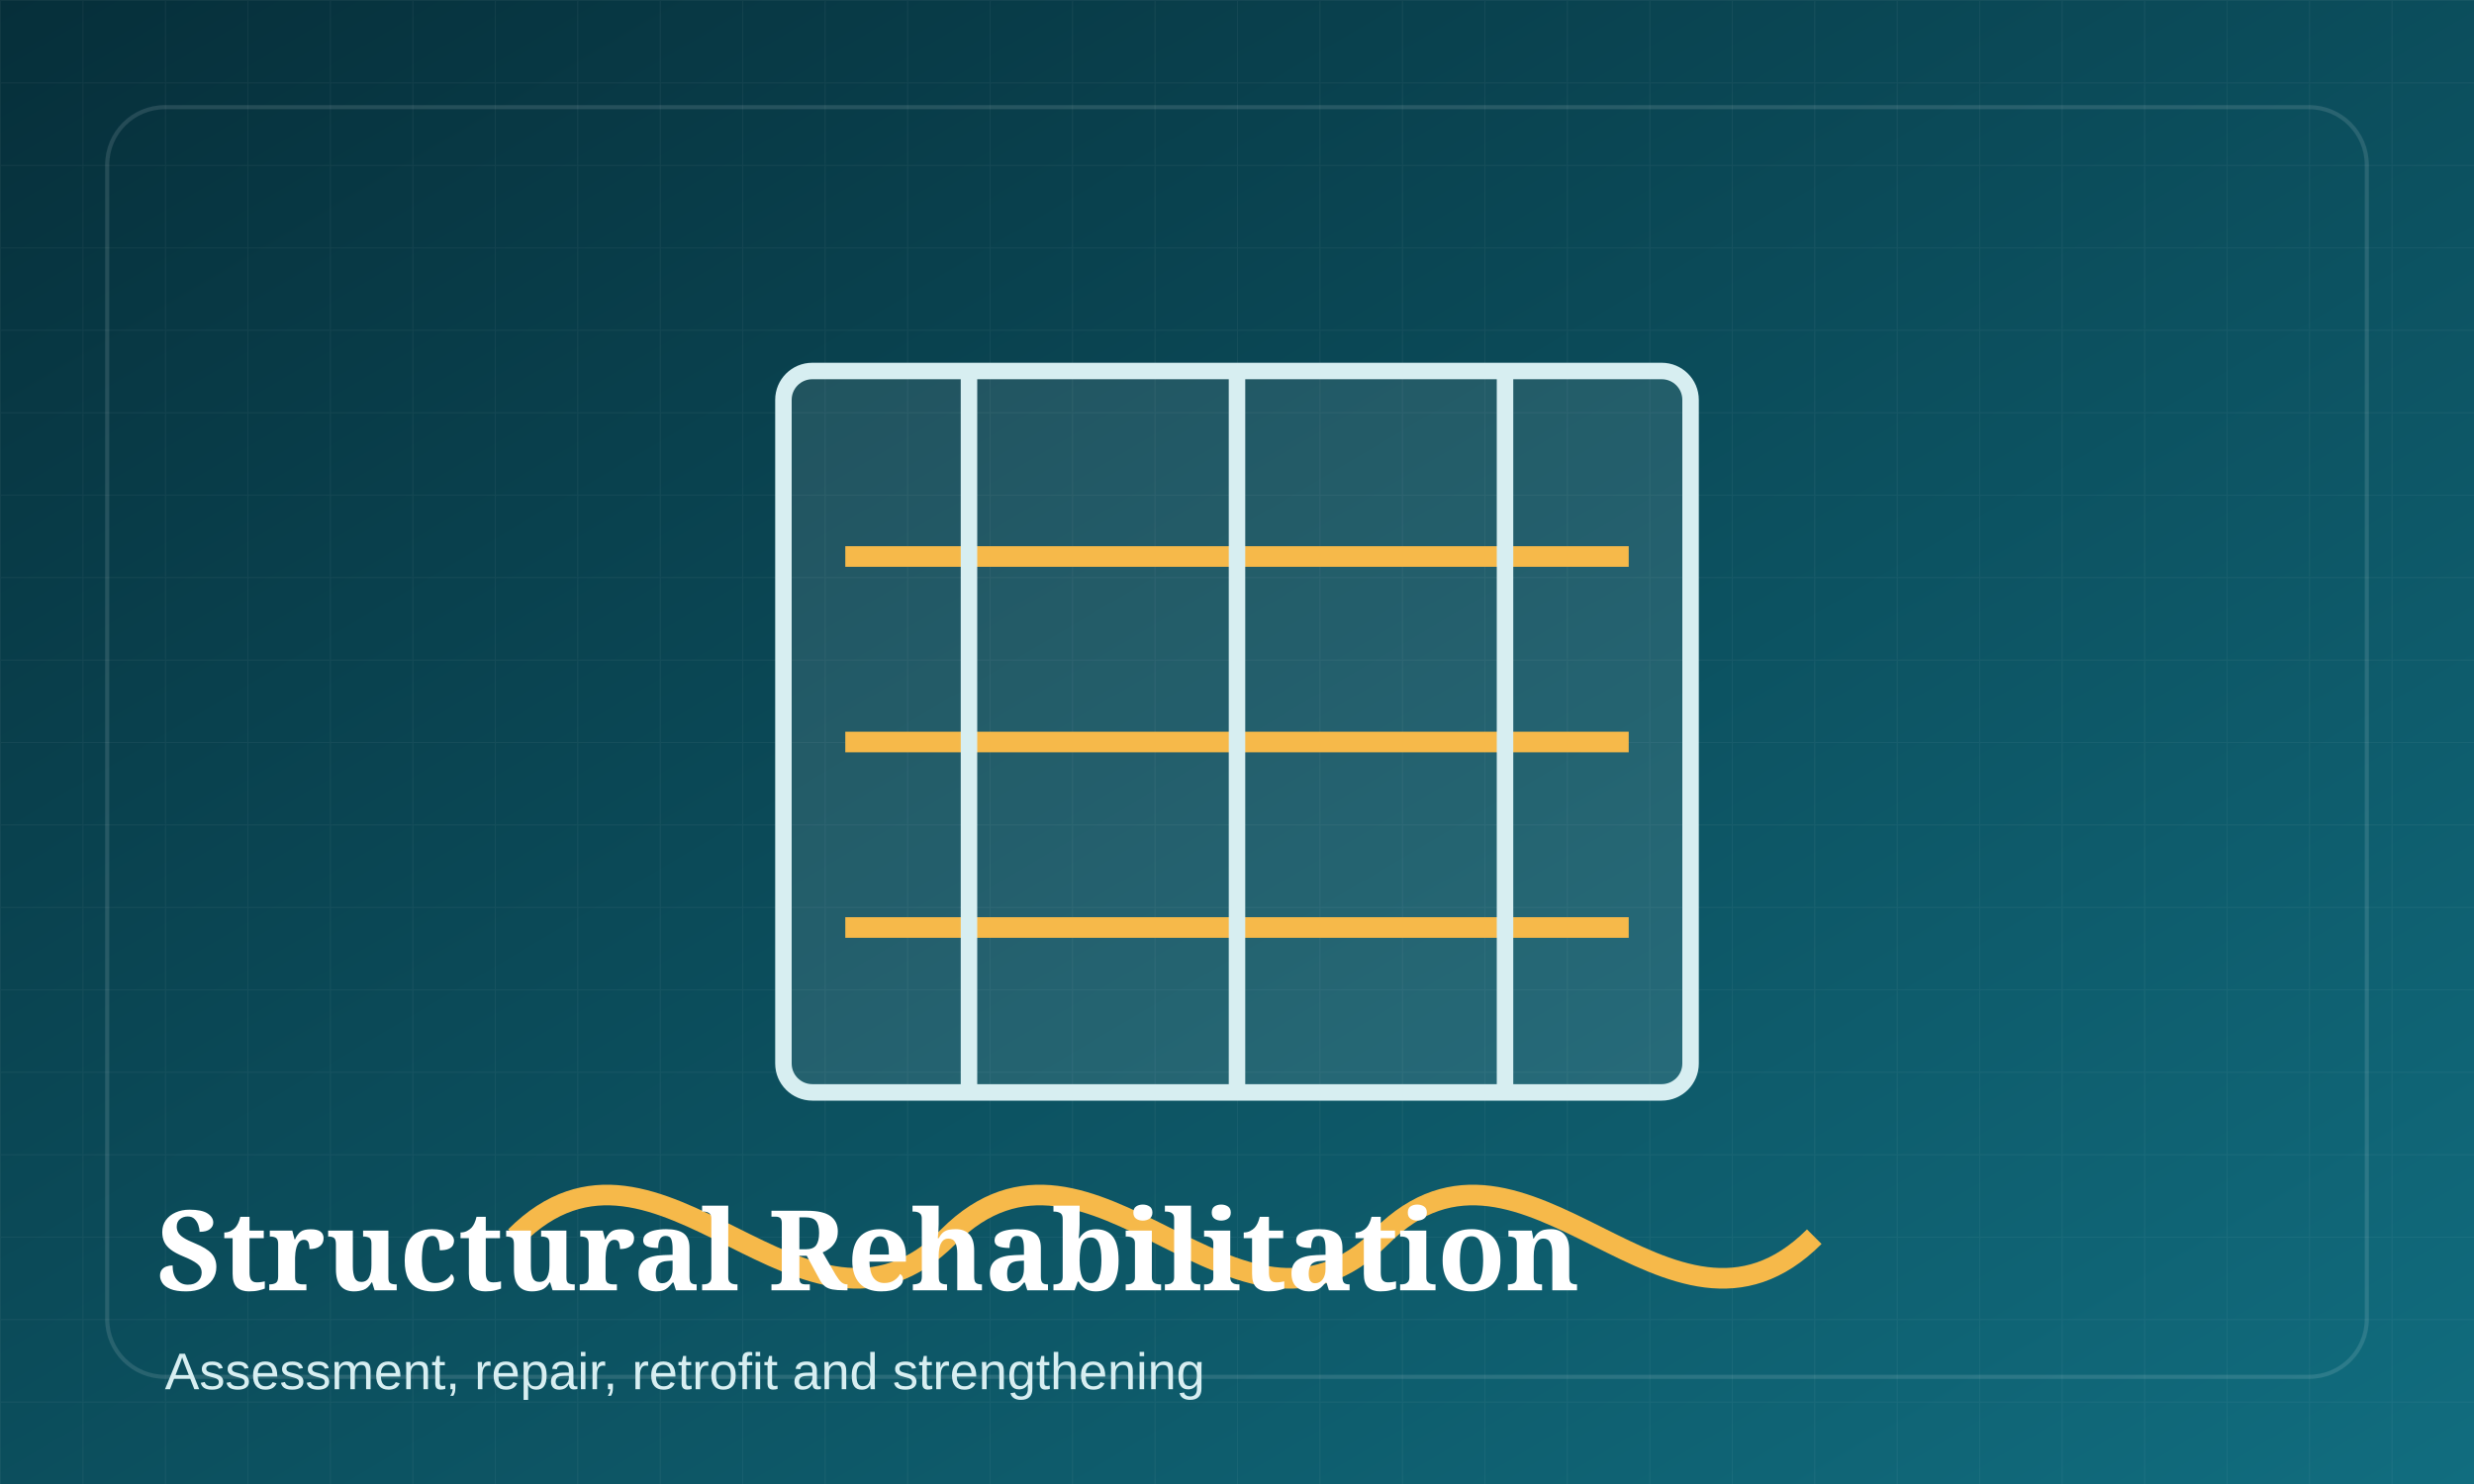
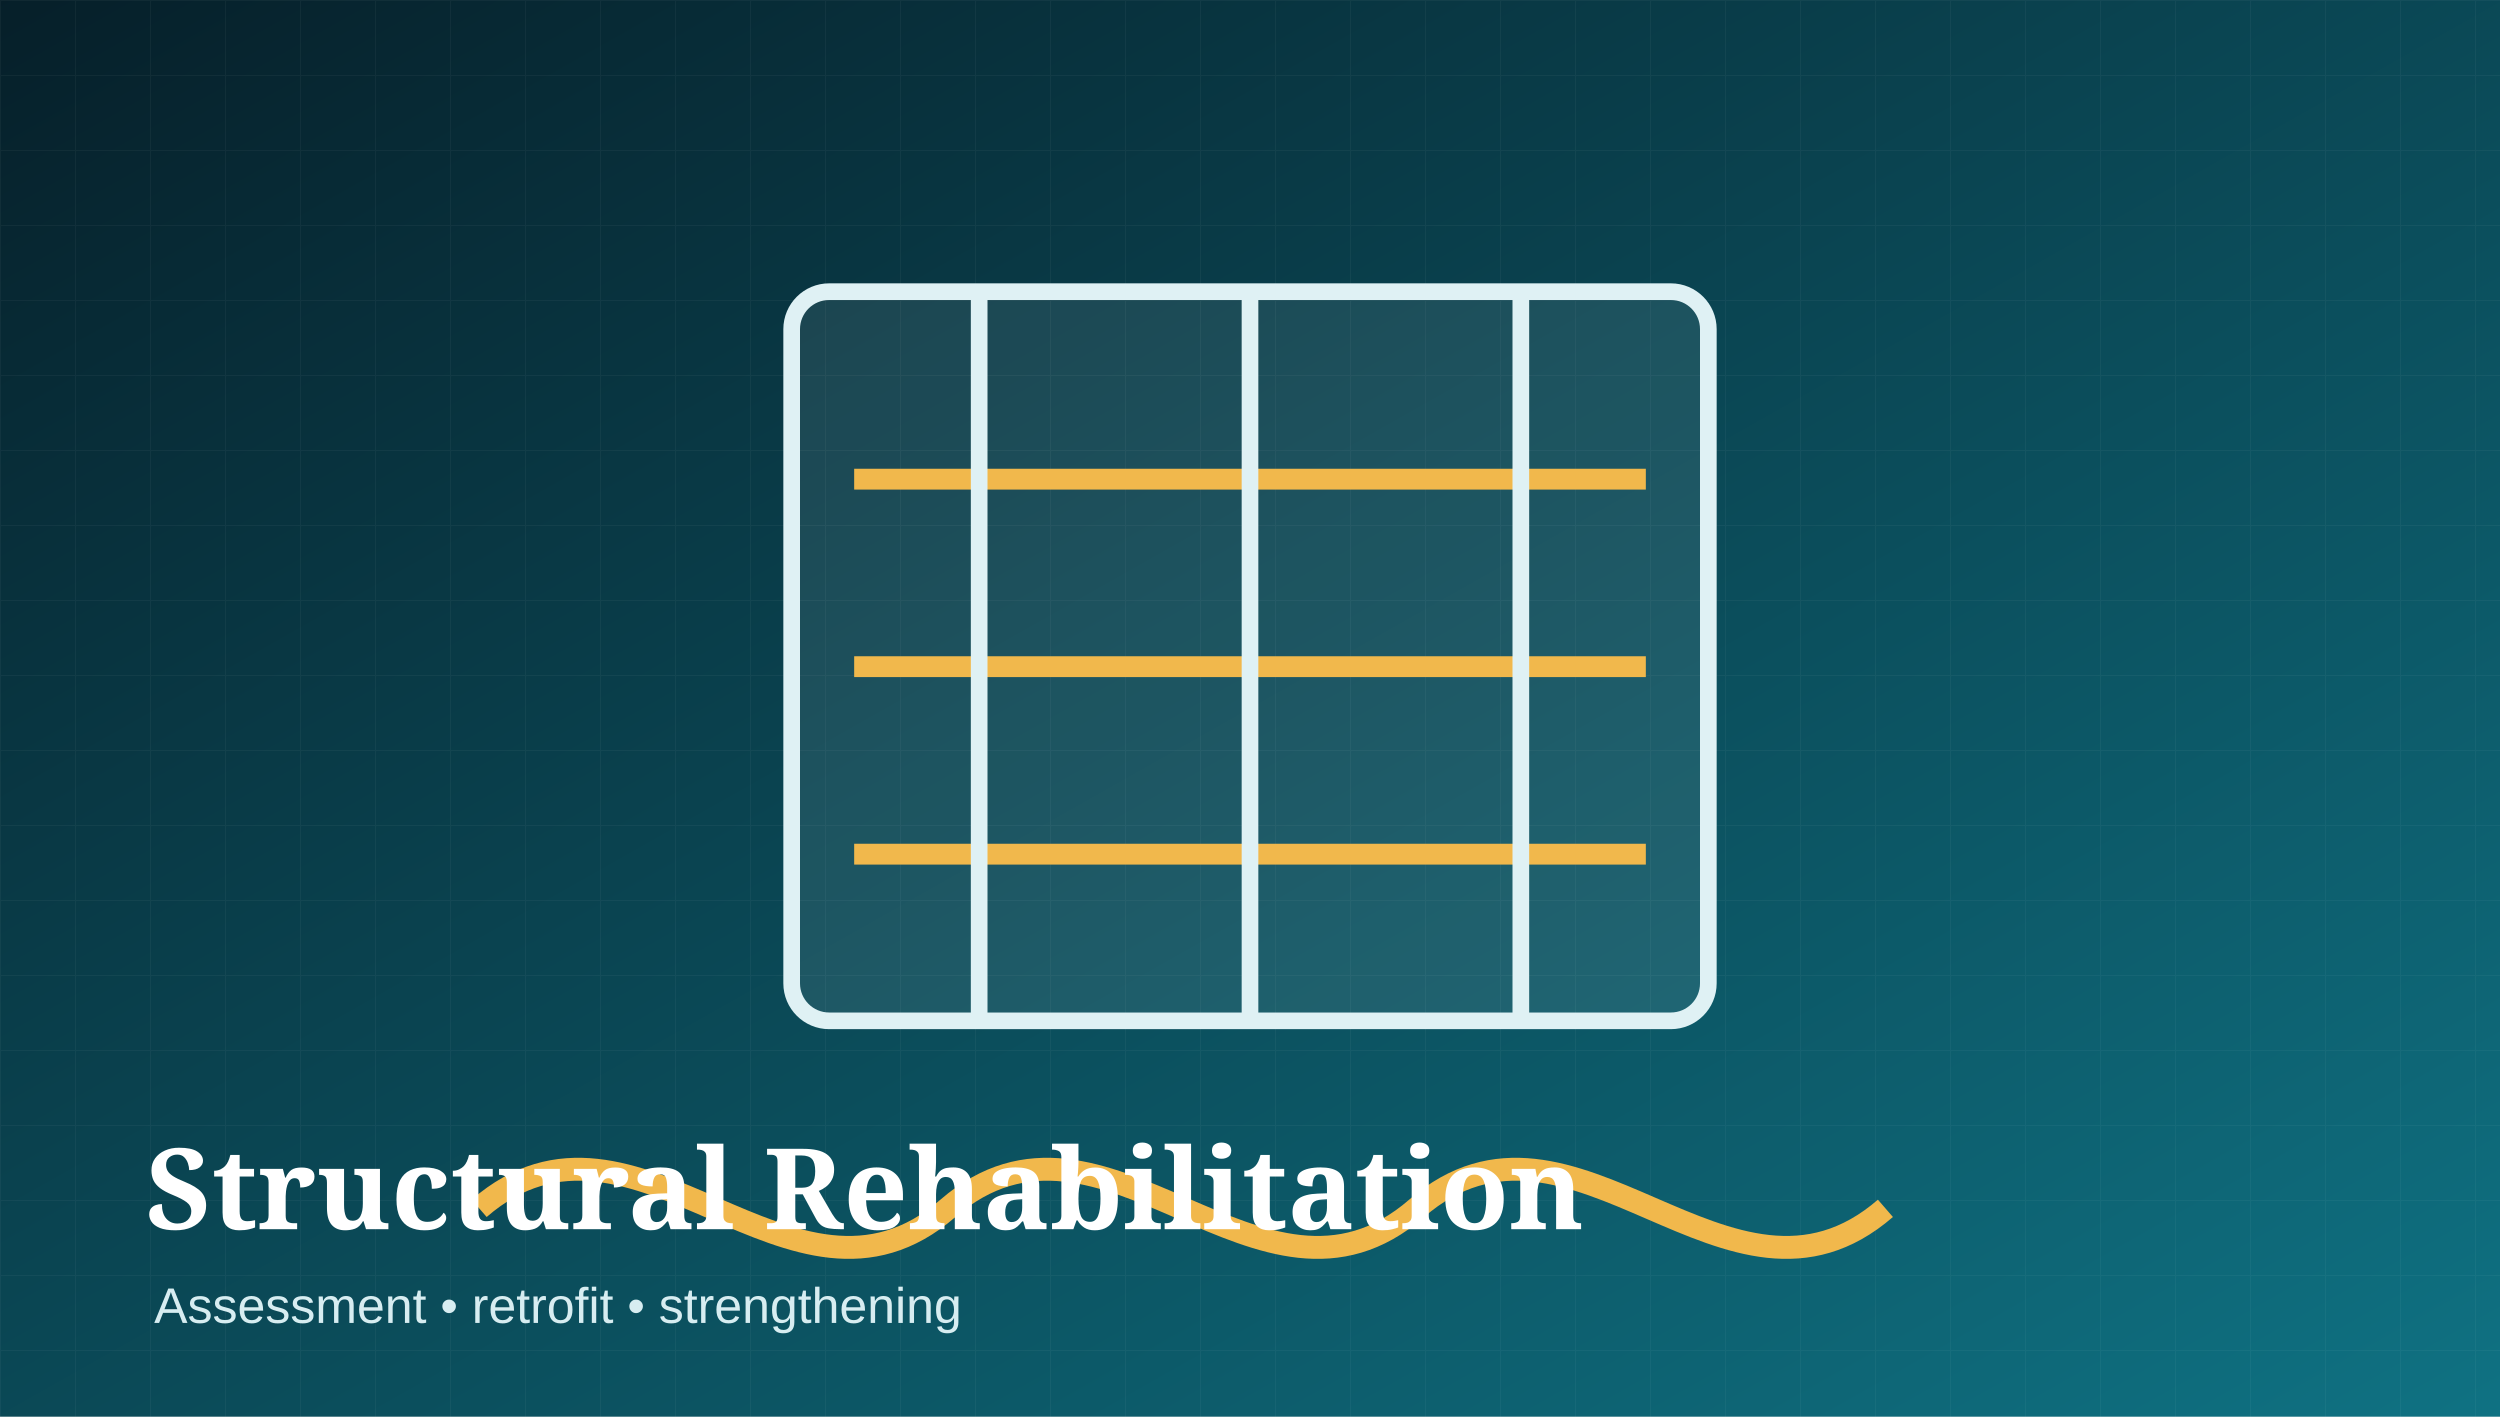
- <svg xmlns="http://www.w3.org/2000/svg" viewBox="0 0 1200 720" role="img" aria-label="Structural Rehabilitation">
+ <svg xmlns="http://www.w3.org/2000/svg" viewBox="0 0 1200 680">
  <defs>
-     <linearGradient id="bg" x1="0" y1="0" x2="1" y2="1">
-       <stop offset="0" stop-color="#062f3a" />
-       <stop offset="1" stop-color="#116d7f" />
+     <linearGradient id="g" x1="0" y1="0" x2="1" y2="1">
+       <stop stop-color="#061f29" />
+       <stop offset="1" stop-color="#0f7283" />
    </linearGradient>
-     <pattern id="grid" width="40" height="40" patternUnits="userSpaceOnUse">
-       <path d="M40 0H0V40" fill="none" stroke="#ffffff" stroke-opacity=".045" stroke-width="1" />
+     <pattern id="p" width="36" height="36" patternUnits="userSpaceOnUse">
+       <path d="M36 0H0V36" fill="none" stroke="#fff" stroke-opacity=".04" />
    </pattern>
  </defs>
-   <rect width="1200" height="720" fill="url(#bg)" />
-   <rect width="1200" height="720" fill="url(#grid)" />
-   <rect x="380" y="180" width="440" height="350" rx="14" fill="#ffffff" fill-opacity=".1" stroke="#d7eef1" stroke-width="8" />
-   <path d="M410 270h380M410 360h380M410 450h380" stroke="#f6b94a" stroke-width="10" />
-   <path d="M470 180v350M600 180v350M730 180v350" stroke="#d7eef1" stroke-width="8" />
-   <path d="M250 600c70-70 140 70 210 0s140 70 210 0 140 70 210 0" fill="none" stroke="#f6b94a" stroke-width="10" />
-   <rect x="52" y="52" width="1096" height="616" rx="28" fill="none" stroke="#ffffff" stroke-opacity=".12" stroke-width="2" />
-   <text x="76" y="626" fill="#ffffff" font-family="Georgia, serif" font-size="54" font-weight="700">Structural Rehabilitation</text>
-   <text x="80" y="674" fill="#d7eef1" font-family="Arial, sans-serif" font-size="25">Assessment, repair, retrofit and strengthening</text>
+   <rect width="1200" height="680" fill="url(#g)" />
+   <rect width="1200" height="680" fill="url(#p)" />
+   <rect x="380" y="140" width="440" height="350" rx="18" fill="#fff" fill-opacity=".08" stroke="#dff1f4" stroke-width="8" />
+   <path d="M410 230h380M410 320h380M410 410h380" stroke="#f1b84c" stroke-width="10" />
+   <path d="M470 140v350M600 140v350M730 140v350" stroke="#dff1f4" stroke-width="8" />
+   <path d="M230 580c75-65 150 65 225 0s150 65 225 0 150 65 225 0" fill="none" stroke="#f1b84c" stroke-width="11" />
+   <text x="70" y="590" fill="#fff" font-family="Georgia" font-size="54" font-weight="700">Structural Rehabilitation</text>
+   <text x="74" y="635" fill="#d7edf1" font-family="Arial" font-size="24">Assessment • retrofit • strengthening</text>
</svg>
